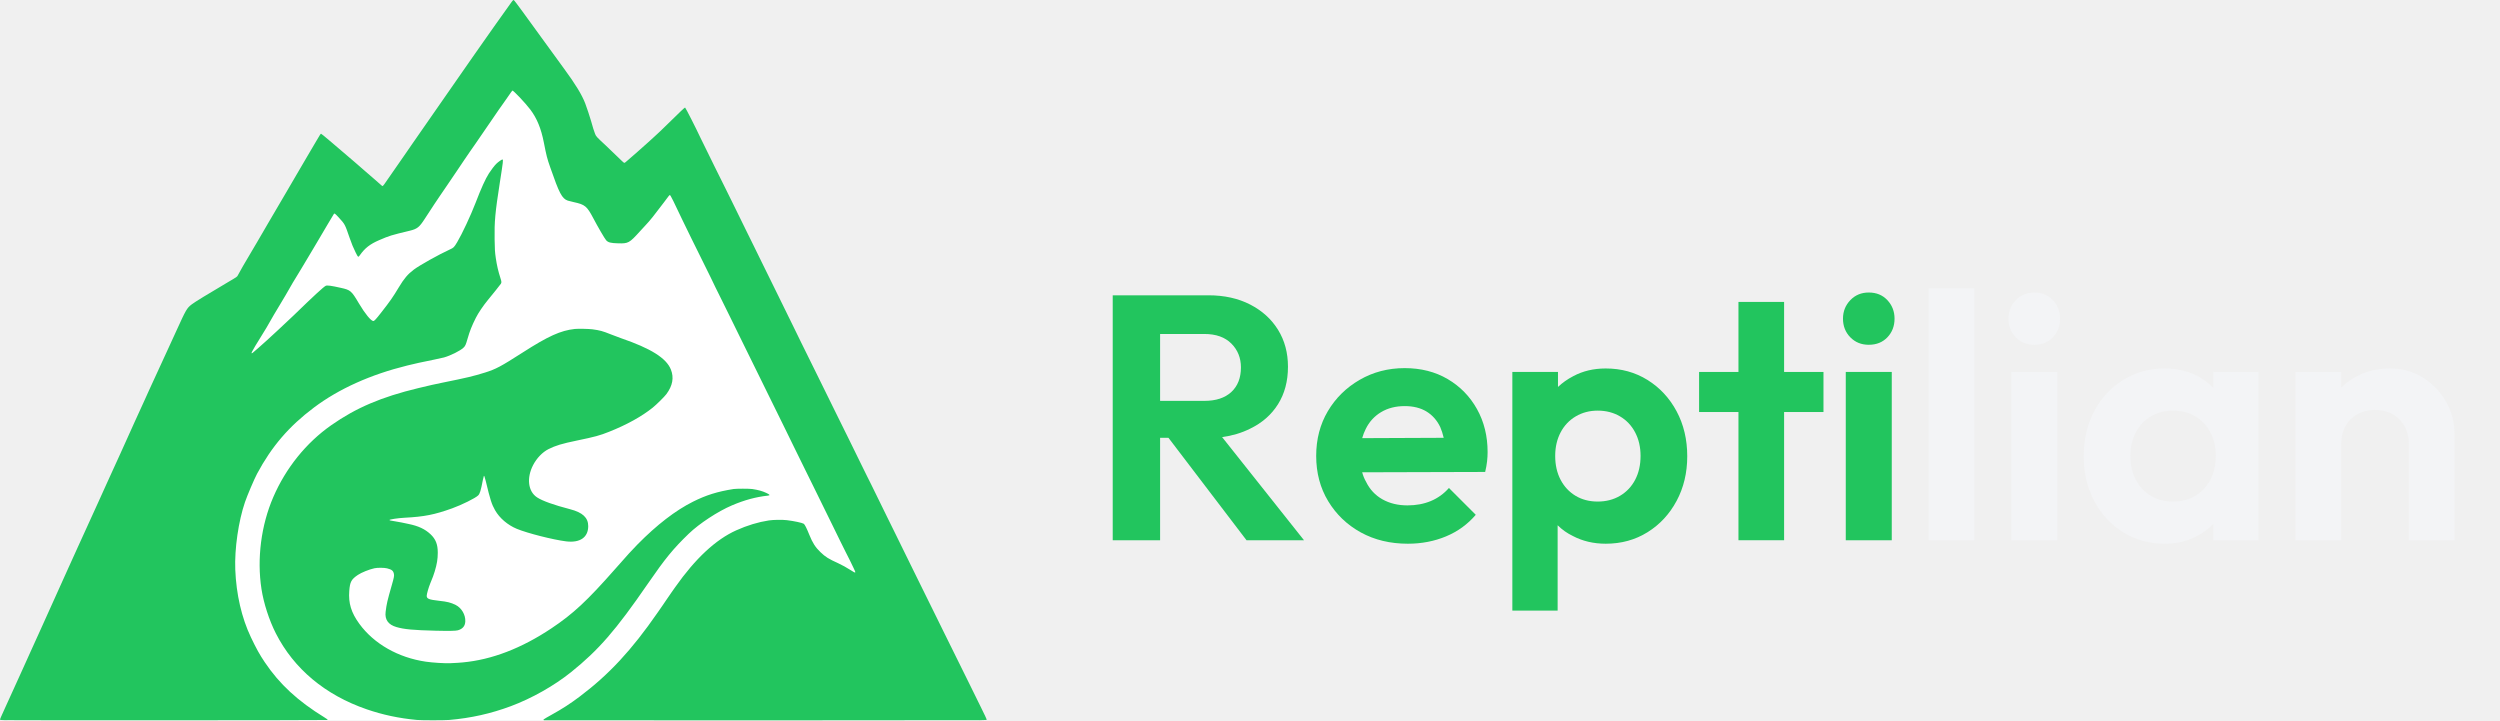
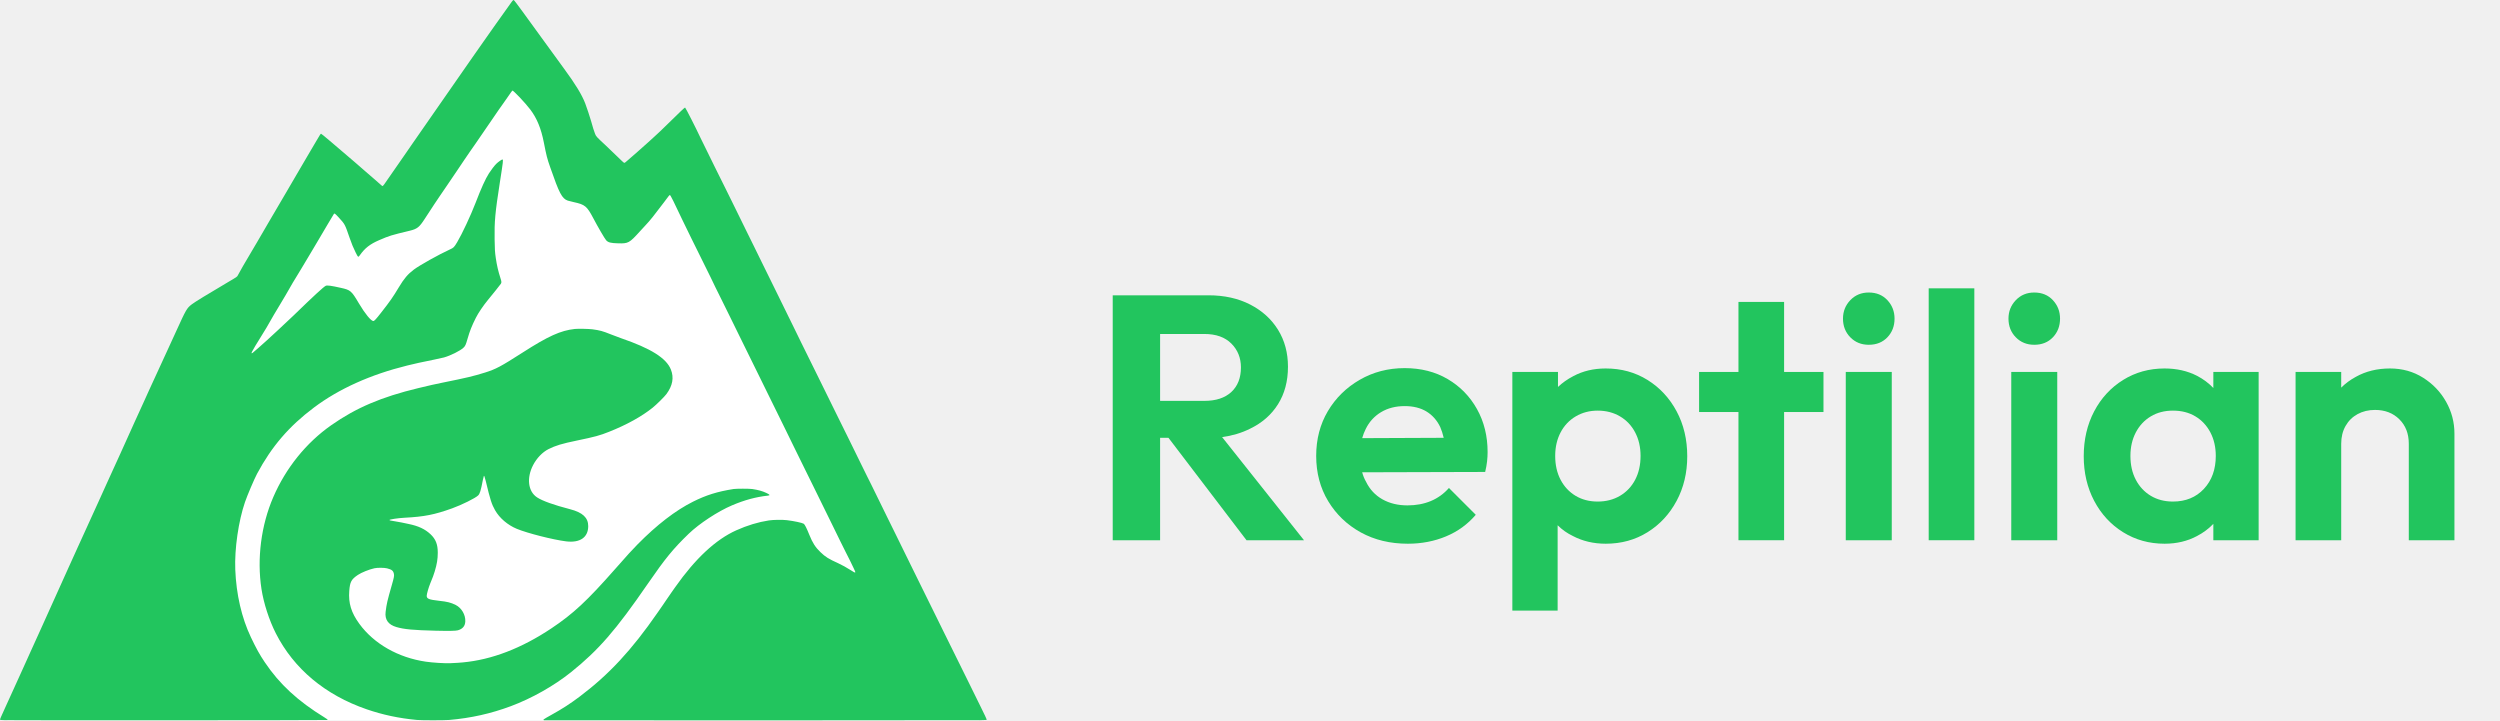
<svg xmlns="http://www.w3.org/2000/svg" viewBox="263 234 10116 2915">
  <g transform="translate(0 3776) scale(.1 -.1)">
    <path fill="#fff" d="M23389 35337 c-159 -221 -542 -758 -696 -977 -110 -157 -267 -379 -348 -495 -82 -115 -207 -294 -279 -397 -72 -103 -209 -299 -305 -435 -312 -444 -930 -1331 -1564 -2248 -350 -505 -557 -804 -796 -1145 -63 -91 -228 -329 -366 -530 -139 -201 -292 -421 -340 -490 -49 -69 -141 -201 -205 -295 -277 -407 -345 -495 -384 -495 -9 0 -56 37 -104 83 -48 46 -166 151 -262 232 -96 82 -283 244 -415 360 -132 116 -280 244 -330 285 -49 42 -153 129 -230 195 -78 66 -244 208 -370 315 -126 107 -277 237 -335 289 -58 51 -150 130 -205 175 -55 44 -128 104 -163 134 l-64 53 -157 -268 c-87 -147 -265 -450 -396 -673 -131 -223 -269 -457 -305 -520 -238 -410 -436 -747 -520 -890 -259 -439 -383 -649 -695 -1185 -186 -319 -394 -677 -463 -795 -68 -118 -177 -303 -242 -410 -228 -379 -458 -778 -530 -919 -49 -96 -100 -134 -495 -366 -789 -465 -1314 -787 -1434 -879 -114 -88 -174 -173 -276 -391 -29 -60 -74 -155 -100 -210 -26 -55 -113 -246 -195 -425 -81 -179 -191 -419 -245 -535 -53 -115 -230 -500 -393 -855 -298 -652 -385 -842 -462 -1005 -23 -49 -106 -234 -185 -410 -162 -361 -208 -462 -395 -865 -118 -255 -239 -522 -575 -1275 -56 -126 -184 -405 -283 -620 -99 -214 -225 -491 -280 -615 -55 -124 -196 -434 -312 -690 -117 -256 -257 -564 -312 -685 -236 -518 -465 -1021 -533 -1170 -111 -242 -267 -587 -365 -805 -91 -203 -123 -274 -388 -860 -147 -327 -307 -682 -737 -1635 -211 -468 -393 -869 -440 -970 -20 -44 -92 -204 -160 -355 -68 -151 -142 -315 -165 -365 -43 -93 -159 -348 -320 -705 -86 -192 -143 -316 -325 -715 -41 -88 -114 -249 -163 -357 l-90 -198 119 0 119 0 0 -30 0 -30 19660 0 19660 0 0 30 0 30 123 0 124 0 -319 641 c-175 353 -318 644 -318 646 0 5 -659 1340 -1096 2220 -156 314 -284 573 -284 576 0 2 -173 353 -384 778 -211 426 -395 799 -409 829 -26 57 -270 552 -639 1300 -119 240 -226 458 -238 485 -13 28 -164 336 -338 685 -333 673 -556 1127 -637 1300 -28 58 -108 219 -179 358 -70 140 -190 383 -266 540 -75 158 -274 564 -442 902 -168 338 -433 874 -588 1190 -155 316 -452 919 -660 1340 -207 421 -526 1067 -709 1436 -182 370 -331 675 -331 678 0 3 -98 203 -218 443 -120 241 -276 560 -347 708 -71 149 -239 491 -374 760 -136 270 -282 567 -325 660 -43 94 -190 393 -326 665 -136 272 -271 547 -301 610 -29 63 -159 327 -287 585 -129 259 -282 569 -339 690 -57 121 -193 396 -302 610 -109 215 -244 487 -301 605 -56 118 -211 433 -344 700 -133 267 -264 532 -290 590 -27 58 -165 340 -308 628 l-260 523 -136 -130 c-76 -71 -300 -289 -500 -484 -440 -432 -1066 -1005 -1587 -1452 -198 -170 -204 -175 -227 -175 -14 0 -110 88 -282 258 -144 141 -356 345 -471 452 -116 107 -264 249 -331 315 l-121 120 -41 105 c-40 106 -89 264 -157 510 -39 140 -180 566 -235 707 -134 348 -398 782 -848 1393 -238 324 -430 588 -949 1305 -468 648 -593 820 -748 1029 -66 90 -158 215 -205 279 -47 64 -87 116 -90 116 -3 0 -12 -10 -21 -22z" />
    <path fill="#22c55e" d="M23337 35348 c-99 -135 -502 -701 -704 -988 -110 -157 -267 -379 -348 -495 -82 -115 -207 -294 -279 -397 -72 -103 -209 -299 -305 -435 -312 -444 -930 -1331 -1564 -2248 -350 -505 -557 -804 -796 -1145 -63 -91 -228 -329 -366 -530 -139 -201 -292 -421 -340 -490 -49 -69 -141 -201 -205 -295 -257 -378 -300 -435 -324 -435 -7 0 -51 35 -97 79 -46 43 -183 163 -304 266 -121 103 -256 220 -300 259 -200 178 -313 276 -410 357 -168 139 -870 740 -939 802 -31 29 -151 129 -329 276 -54 45 -102 81 -107 81 -16 0 -53 -59 -235 -370 -98 -168 -275 -469 -394 -670 -118 -201 -245 -417 -281 -480 -216 -372 -435 -746 -520 -890 -259 -439 -383 -649 -695 -1185 -186 -319 -394 -677 -463 -795 -68 -118 -177 -303 -242 -410 -230 -383 -461 -784 -530 -919 -37 -74 -15 -59 -435 -306 -796 -469 -1314 -787 -1434 -879 -201 -155 -228 -202 -631 -1086 -81 -179 -191 -419 -245 -535 -53 -115 -230 -500 -393 -855 -298 -652 -385 -842 -462 -1005 -23 -49 -106 -234 -185 -410 -162 -361 -208 -462 -395 -865 -118 -255 -239 -522 -575 -1275 -56 -126 -184 -405 -283 -620 -99 -214 -225 -491 -280 -615 -55 -124 -196 -434 -312 -690 -117 -256 -257 -564 -312 -685 -236 -518 -465 -1021 -533 -1170 -111 -242 -267 -587 -365 -805 -91 -203 -123 -274 -388 -860 -147 -327 -307 -682 -737 -1635 -211 -468 -393 -869 -440 -970 -20 -44 -92 -204 -160 -355 -68 -151 -142 -315 -165 -365 -43 -93 -159 -348 -320 -705 -86 -192 -136 -301 -330 -725 -212 -465 -252 -555 -248 -572 3 -17 20 -18 213 -23 441 -12 13024 -5 13035 6 16 16 -1 30 -117 102 -1086 667 -1822 1347 -2421 2238 -205 304 -341 550 -560 1009 -374 787 -592 1732 -632 2739 -33 838 129 1958 394 2732 93 271 375 933 488 1144 592 1106 1293 1922 2303 2680 1010 758 2288 1333 3775 1700 342 84 525 124 1100 241 162 32 336 71 385 85 266 75 652 267 785 391 78 72 97 114 174 383 84 294 170 510 332 832 97 194 302 496 488 721 180 216 503 621 525 657 29 49 27 83 -18 223 -92 285 -146 519 -190 822 -34 232 -41 342 -47 750 -12 715 22 1085 211 2295 135 864 142 924 109 937 -22 8 -175 -98 -254 -177 -72 -71 -204 -243 -295 -385 -140 -216 -315 -603 -540 -1190 -195 -508 -550 -1268 -744 -1591 -128 -213 -142 -228 -297 -298 -442 -202 -1224 -639 -1457 -814 -248 -187 -394 -359 -612 -722 -238 -397 -347 -554 -714 -1022 -206 -264 -275 -338 -314 -338 -94 0 -338 299 -582 710 -306 517 -339 545 -735 633 -390 88 -556 110 -610 82 -95 -49 -479 -403 -1290 -1190 -139 -135 -291 -278 -580 -545 -74 -69 -137 -127 -140 -130 -12 -12 -274 -253 -375 -345 -161 -147 -506 -451 -559 -492 -122 -95 -66 17 332 657 191 307 259 421 367 615 93 166 180 315 377 640 181 301 328 549 403 685 84 151 172 299 301 507 63 100 153 248 200 330 150 256 271 460 429 718 84 138 200 333 258 435 58 102 216 370 351 595 135 226 250 418 256 428 22 37 48 17 190 -136 261 -286 254 -272 445 -827 87 -251 152 -408 245 -595 102 -203 105 -206 171 -113 201 287 409 450 780 610 426 183 465 195 1244 383 294 71 383 141 595 469 280 432 566 864 614 930 29 39 160 231 291 426 131 195 311 461 400 590 89 129 227 334 306 455 80 121 183 272 229 335 47 63 146 205 220 315 150 221 284 416 645 940 133 193 270 393 305 445 35 52 107 153 159 224 53 71 157 220 231 330 74 110 143 205 152 210 33 20 527 -502 729 -770 266 -353 434 -763 545 -1329 106 -541 132 -645 258 -1005 367 -1058 477 -1266 711 -1348 33 -12 144 -40 247 -62 450 -98 528 -163 785 -650 186 -354 462 -827 519 -890 83 -92 184 -118 484 -126 415 -12 455 11 885 486 76 85 182 200 235 255 172 181 342 393 733 913 81 108 165 221 188 250 25 34 46 52 57 50 24 -5 177 -312 509 -1018 63 -135 226 -470 363 -745 136 -275 359 -725 495 -1000 239 -481 360 -728 476 -975 29 -63 141 -288 248 -500 107 -212 256 -513 331 -670 76 -157 245 -503 378 -770 404 -815 942 -1908 942 -1914 0 -3 85 -176 188 -383 103 -208 247 -499 319 -648 73 -148 255 -520 406 -825 150 -305 309 -629 352 -720 44 -91 161 -330 261 -531 100 -201 192 -388 204 -415 12 -27 161 -328 330 -669 169 -341 356 -721 415 -845 59 -124 216 -443 349 -710 133 -267 284 -575 335 -685 52 -110 146 -299 209 -420 63 -121 143 -278 177 -350 34 -71 97 -201 139 -288 116 -241 115 -242 -126 -89 -167 106 -330 196 -475 263 -416 190 -527 259 -735 458 -204 195 -316 370 -449 699 -111 276 -184 420 -227 449 -58 38 -394 110 -682 145 -178 22 -548 16 -725 -10 -431 -66 -877 -200 -1323 -401 -829 -372 -1653 -1139 -2468 -2296 -39 -55 -102 -145 -141 -200 -38 -55 -133 -192 -210 -305 -76 -113 -159 -234 -184 -270 -25 -36 -108 -155 -184 -265 -1049 -1514 -1958 -2494 -3145 -3389 -385 -290 -702 -495 -1155 -746 -325 -181 -350 -199 -292 -214 32 -8 17297 -5 17647 3 236 5 265 8 268 23 2 9 -108 241 -244 515 -135 274 -344 698 -464 943 -229 469 -605 1230 -1046 2116 -145 293 -264 534 -264 537 0 2 -173 353 -384 778 -211 426 -395 799 -409 829 -26 57 -270 552 -639 1300 -119 240 -226 458 -238 485 -13 28 -164 336 -338 685 -333 673 -556 1127 -637 1300 -28 58 -108 219 -179 358 -70 140 -190 383 -266 540 -75 158 -274 564 -442 902 -168 338 -433 874 -588 1190 -155 316 -452 919 -660 1340 -207 421 -526 1067 -709 1436 -182 370 -331 675 -331 678 0 3 -98 203 -218 443 -120 241 -276 560 -347 708 -71 149 -239 491 -374 760 -136 270 -282 567 -325 660 -43 94 -190 393 -326 665 -136 272 -271 547 -301 610 -29 63 -159 327 -287 585 -129 259 -282 569 -339 690 -57 121 -193 396 -302 610 -109 215 -244 487 -301 605 -56 118 -211 433 -344 700 -133 267 -264 532 -290 590 -162 351 -599 1210 -615 1210 -17 0 -223 -194 -681 -645 -311 -305 -377 -368 -610 -579 -96 -88 -195 -178 -220 -200 -171 -158 -778 -690 -898 -789 -19 -15 -43 -27 -54 -27 -14 0 -110 88 -282 258 -144 141 -356 345 -471 452 -384 357 -386 359 -432 480 -41 106 -90 263 -158 510 -39 140 -180 566 -235 707 -134 348 -398 782 -848 1393 -238 324 -430 588 -949 1305 -463 640 -596 823 -733 1009 -58 78 -160 217 -228 309 -84 114 -129 167 -142 167 -12 0 -39 -27 -73 -72z M25890 22109 c-575 -63 -1074 -288 -2115 -956 -882 -565 -1083 -672 -1516 -807 -494 -153 -709 -204 -1734 -412 -310 -63 -485 -102 -970 -219 -1490 -358 -2517 -796 -3525 -1503 -1013 -711 -1833 -1729 -2342 -2907 -492 -1137 -666 -2491 -478 -3717 90 -580 310 -1261 580 -1793 731 -1438 1998 -2497 3678 -3076 650 -224 1305 -363 2032 -431 183 -17 1113 -17 1310 0 877 76 1678 255 2490 557 846 315 1756 829 2440 1379 1116 897 1809 1696 3100 3571 703 1021 1031 1422 1658 2027 428 413 1183 908 1753 1150 511 217 963 339 1451 393 101 11 85 39 -62 108 -166 78 -324 122 -570 159 -118 18 -646 18 -760 0 -652 -104 -1105 -245 -1640 -513 -709 -355 -1464 -937 -2245 -1730 -233 -237 -374 -392 -900 -989 -1139 -1294 -1702 -1818 -2585 -2407 -1209 -807 -2410 -1268 -3585 -1377 -152 -14 -225 -19 -495 -31 -228 -11 -711 19 -1000 61 -1117 163 -2100 723 -2691 1534 -327 449 -445 833 -406 1330 28 367 83 468 349 647 146 98 452 221 668 269 119 27 399 25 510 -3 194 -49 253 -96 279 -224 17 -79 4 -145 -89 -469 -180 -630 -204 -732 -246 -1069 -39 -315 107 -519 440 -615 314 -91 680 -125 1581 -147 541 -13 814 -8 900 16 196 55 295 172 303 361 12 266 -151 545 -388 664 -197 98 -335 133 -675 170 -414 46 -502 82 -498 208 2 72 79 340 140 487 111 270 137 340 183 490 91 303 123 499 124 760 1 337 -84 552 -296 750 -225 209 -488 332 -889 414 -107 22 -234 49 -284 60 -49 11 -169 32 -265 47 -180 27 -220 37 -220 53 0 25 354 78 605 91 805 42 1215 123 1930 380 396 143 942 414 1052 522 71 70 106 184 192 627 17 85 35 159 40 164 15 15 36 -41 77 -210 183 -763 239 -936 376 -1178 181 -319 510 -600 881 -754 434 -179 1470 -442 1997 -507 560 -68 891 161 892 616 0 342 -226 554 -733 685 -662 172 -1123 337 -1340 481 -363 240 -428 786 -156 1307 147 282 378 521 621 644 282 142 542 221 1156 348 731 152 918 202 1300 355 712 283 1316 618 1760 974 152 122 476 442 554 547 254 343 313 666 183 995 -183 462 -805 853 -2022 1271 -104 36 -293 107 -420 158 -317 128 -431 159 -735 200 -137 19 -586 28 -710 14z" />
  </g>
-   <g transform="translate(4664 2420) scale(1.4098 -1.4098)">
-     <g fill="#22c55e">
-       <path transform="translate(0 0)" d="M72 0V703H347Q415 703 466.5 676.5Q518 650 546.5 604.0Q575 558 575 498Q575 436 546.5 390.5Q518 345 466 320Q430 302 386 296L621 0H456L232 294H208V0ZM208 592V400H335Q385 400 412.5 425.5Q440 451 440 496Q440 537 412.5 564.5Q385 592 335 592Z" />
-       <path transform="translate(630 0)" d="M289 -10Q213 -10 154.0 22.5Q95 55 60.5 112.0Q26 169 26 242Q26 314 59.5 370.5Q93 427 151.0 460.5Q209 494 280 494Q350 494 403.5 462.5Q457 431 487.5 376.5Q518 322 518 253Q518 240 516.5 226.5Q515 213 511 196L158 195Q162 180 169 168Q185 135 216.0 117.5Q247 100 288 100Q325 100 355.0 112.5Q385 125 407 150L484 73Q449 32 398.5 11.0Q348 -10 289 -10ZM158 293 392 294Q388 311 382 325Q368 354 342.5 369.5Q317 385 280 385Q241 385 212.0 367.5Q183 350 168 319Q162 307 158 293Z" />
-       <path transform="translate(1161 0)" d="M326 -10Q274 -10 232 12Q207 24 188 43V-202H58V483H189V440Q208 458 233 471Q274 493 326 493Q393 493 446.0 460.0Q499 427 529.5 370.0Q560 313 560 241Q560 170 529.5 113.0Q499 56 446.0 23.0Q393 -10 326 -10ZM303 111Q339 111 367.0 127.5Q395 144 410.5 173.5Q426 203 426 242Q426 280 410.5 309.5Q395 339 367.0 355.5Q339 372 303 372Q268 372 240.0 355.5Q212 339 196.5 309.5Q181 280 181 242Q181 203 196.5 173.5Q212 144 239.5 127.5Q267 111 303 111Z" />
-       <path transform="translate(1739 0)" d="M129 0V368H16V483H129V684H260V483H373V368H260V0Z" />
-       <path transform="translate(2118 0)" d="M58 0V483H190V0ZM124 561Q92 561 71.0 582.5Q50 604 50 636Q50 667 71.0 689.0Q92 711 124 711Q157 711 177.5 689.0Q198 667 198 636Q198 604 177.5 582.5Q157 561 124 561Z" />
-     </g>
-     <g fill="#f3f4f6">
-       <path transform="translate(2356 0)" d="M58 0V723H189V0Z" />
-       <path transform="translate(2593 0)" d="M58 0V483H190V0ZM124 561Q92 561 71.0 582.5Q50 604 50 636Q50 667 71.0 689.0Q92 711 124 711Q157 711 177.5 689.0Q198 667 198 636Q198 604 177.5 582.5Q157 561 124 561Z" />
-       <path transform="translate(2831 0)" d="M260 -10Q194 -10 141.0 23.0Q88 56 58.0 113.0Q28 170 28 241Q28 313 58.0 370.0Q88 427 141.0 460.0Q194 493 260 493Q312 493 353 472Q380 458 400 437V483H530V0H400V47Q380 26 353 12Q312 -10 260 -10ZM284 111Q339 111 373.0 147.5Q407 184 407 242Q407 280 391.5 309.5Q376 339 348.5 355.5Q321 372 284 372Q248 372 220.5 355.5Q193 339 177.5 309.5Q162 280 162 242Q162 203 177.5 173.5Q193 144 220.5 127.5Q248 111 284 111Z" />
-       <path transform="translate(3409 0)" d="M383 0V277Q383 320 356.0 347.0Q329 374 286 374Q258 374 236.0 362.0Q214 350 201.5 328.0Q189 306 189 277V0H58V483H189V438Q207 456 231 469Q274 493 329 493Q382 493 424.0 466.5Q466 440 490.0 397.5Q514 355 514 306V0Z" />
-     </g>
+   <g fill="#22c55e" transform="translate(4664 2420) scale(1.4098 -1.4098)">
+     <path transform="translate(0 0)" d="M72 0V703H347Q415 703 466.5 676.5Q518 650 546.5 604.0Q575 558 575 498Q575 436 546.5 390.5Q518 345 466 320Q430 302 386 296L621 0H456L232 294H208V0ZM208 592V400H335Q385 400 412.5 425.5Q440 451 440 496Q440 537 412.5 564.5Q385 592 335 592Z" />
+     <path transform="translate(630 0)" d="M289 -10Q213 -10 154.0 22.5Q95 55 60.5 112.0Q26 169 26 242Q26 314 59.5 370.5Q93 427 151.0 460.5Q209 494 280 494Q350 494 403.5 462.5Q457 431 487.5 376.5Q518 322 518 253Q518 240 516.5 226.5Q515 213 511 196L158 195Q162 180 169 168Q185 135 216.0 117.5Q247 100 288 100Q325 100 355.0 112.5Q385 125 407 150L484 73Q449 32 398.5 11.0Q348 -10 289 -10ZM158 293 392 294Q388 311 382 325Q368 354 342.5 369.5Q317 385 280 385Q241 385 212.0 367.5Q183 350 168 319Q162 307 158 293Z" />
+     <path transform="translate(1161 0)" d="M326 -10Q274 -10 232 12Q207 24 188 43V-202H58V483H189V440Q208 458 233 471Q274 493 326 493Q393 493 446.0 460.0Q499 427 529.5 370.0Q560 313 560 241Q560 170 529.5 113.0Q499 56 446.0 23.0Q393 -10 326 -10ZM303 111Q339 111 367.0 127.5Q395 144 410.5 173.5Q426 203 426 242Q426 280 410.5 309.5Q395 339 367.0 355.5Q339 372 303 372Q268 372 240.0 355.5Q212 339 196.5 309.5Q181 280 181 242Q181 203 196.5 173.5Q212 144 239.5 127.5Q267 111 303 111Z" />
+     <path transform="translate(1739 0)" d="M129 0V368H16V483H129V684H260V483H373V368H260V0Z" />
+     <path transform="translate(2118 0)" d="M58 0V483H190V0ZM124 561Q92 561 71.0 582.5Q50 604 50 636Q50 667 71.0 689.0Q92 711 124 711Q157 711 177.5 689.0Q198 667 198 636Q198 604 177.5 582.5Q157 561 124 561Z" />
+     <path transform="translate(2356 0)" d="M58 0V723H189V0Z" />
+     <path transform="translate(2593 0)" d="M58 0V483H190V0ZM124 561Q92 561 71.0 582.5Q50 604 50 636Q50 667 71.0 689.0Q92 711 124 711Q157 711 177.5 689.0Q198 667 198 636Q198 604 177.5 582.5Q157 561 124 561Z" />
+     <path transform="translate(2831 0)" d="M260 -10Q194 -10 141.0 23.0Q88 56 58.0 113.0Q28 170 28 241Q28 313 58.0 370.0Q88 427 141.0 460.0Q194 493 260 493Q312 493 353 472Q380 458 400 437V483H530V0H400V47Q380 26 353 12Q312 -10 260 -10ZM284 111Q339 111 373.0 147.5Q407 184 407 242Q407 280 391.5 309.5Q376 339 348.5 355.5Q321 372 284 372Q248 372 220.5 355.5Q193 339 177.5 309.5Q162 280 162 242Q162 203 177.5 173.5Q193 144 220.5 127.5Q248 111 284 111Z" />
+     <path transform="translate(3409 0)" d="M383 0V277Q383 320 356.0 347.0Q329 374 286 374Q258 374 236.0 362.0Q214 350 201.5 328.0Q189 306 189 277V0H58V483H189V438Q207 456 231 469Q274 493 329 493Q382 493 424.0 466.5Q466 440 490.0 397.5Q514 355 514 306V0Z" />
  </g>
</svg>
